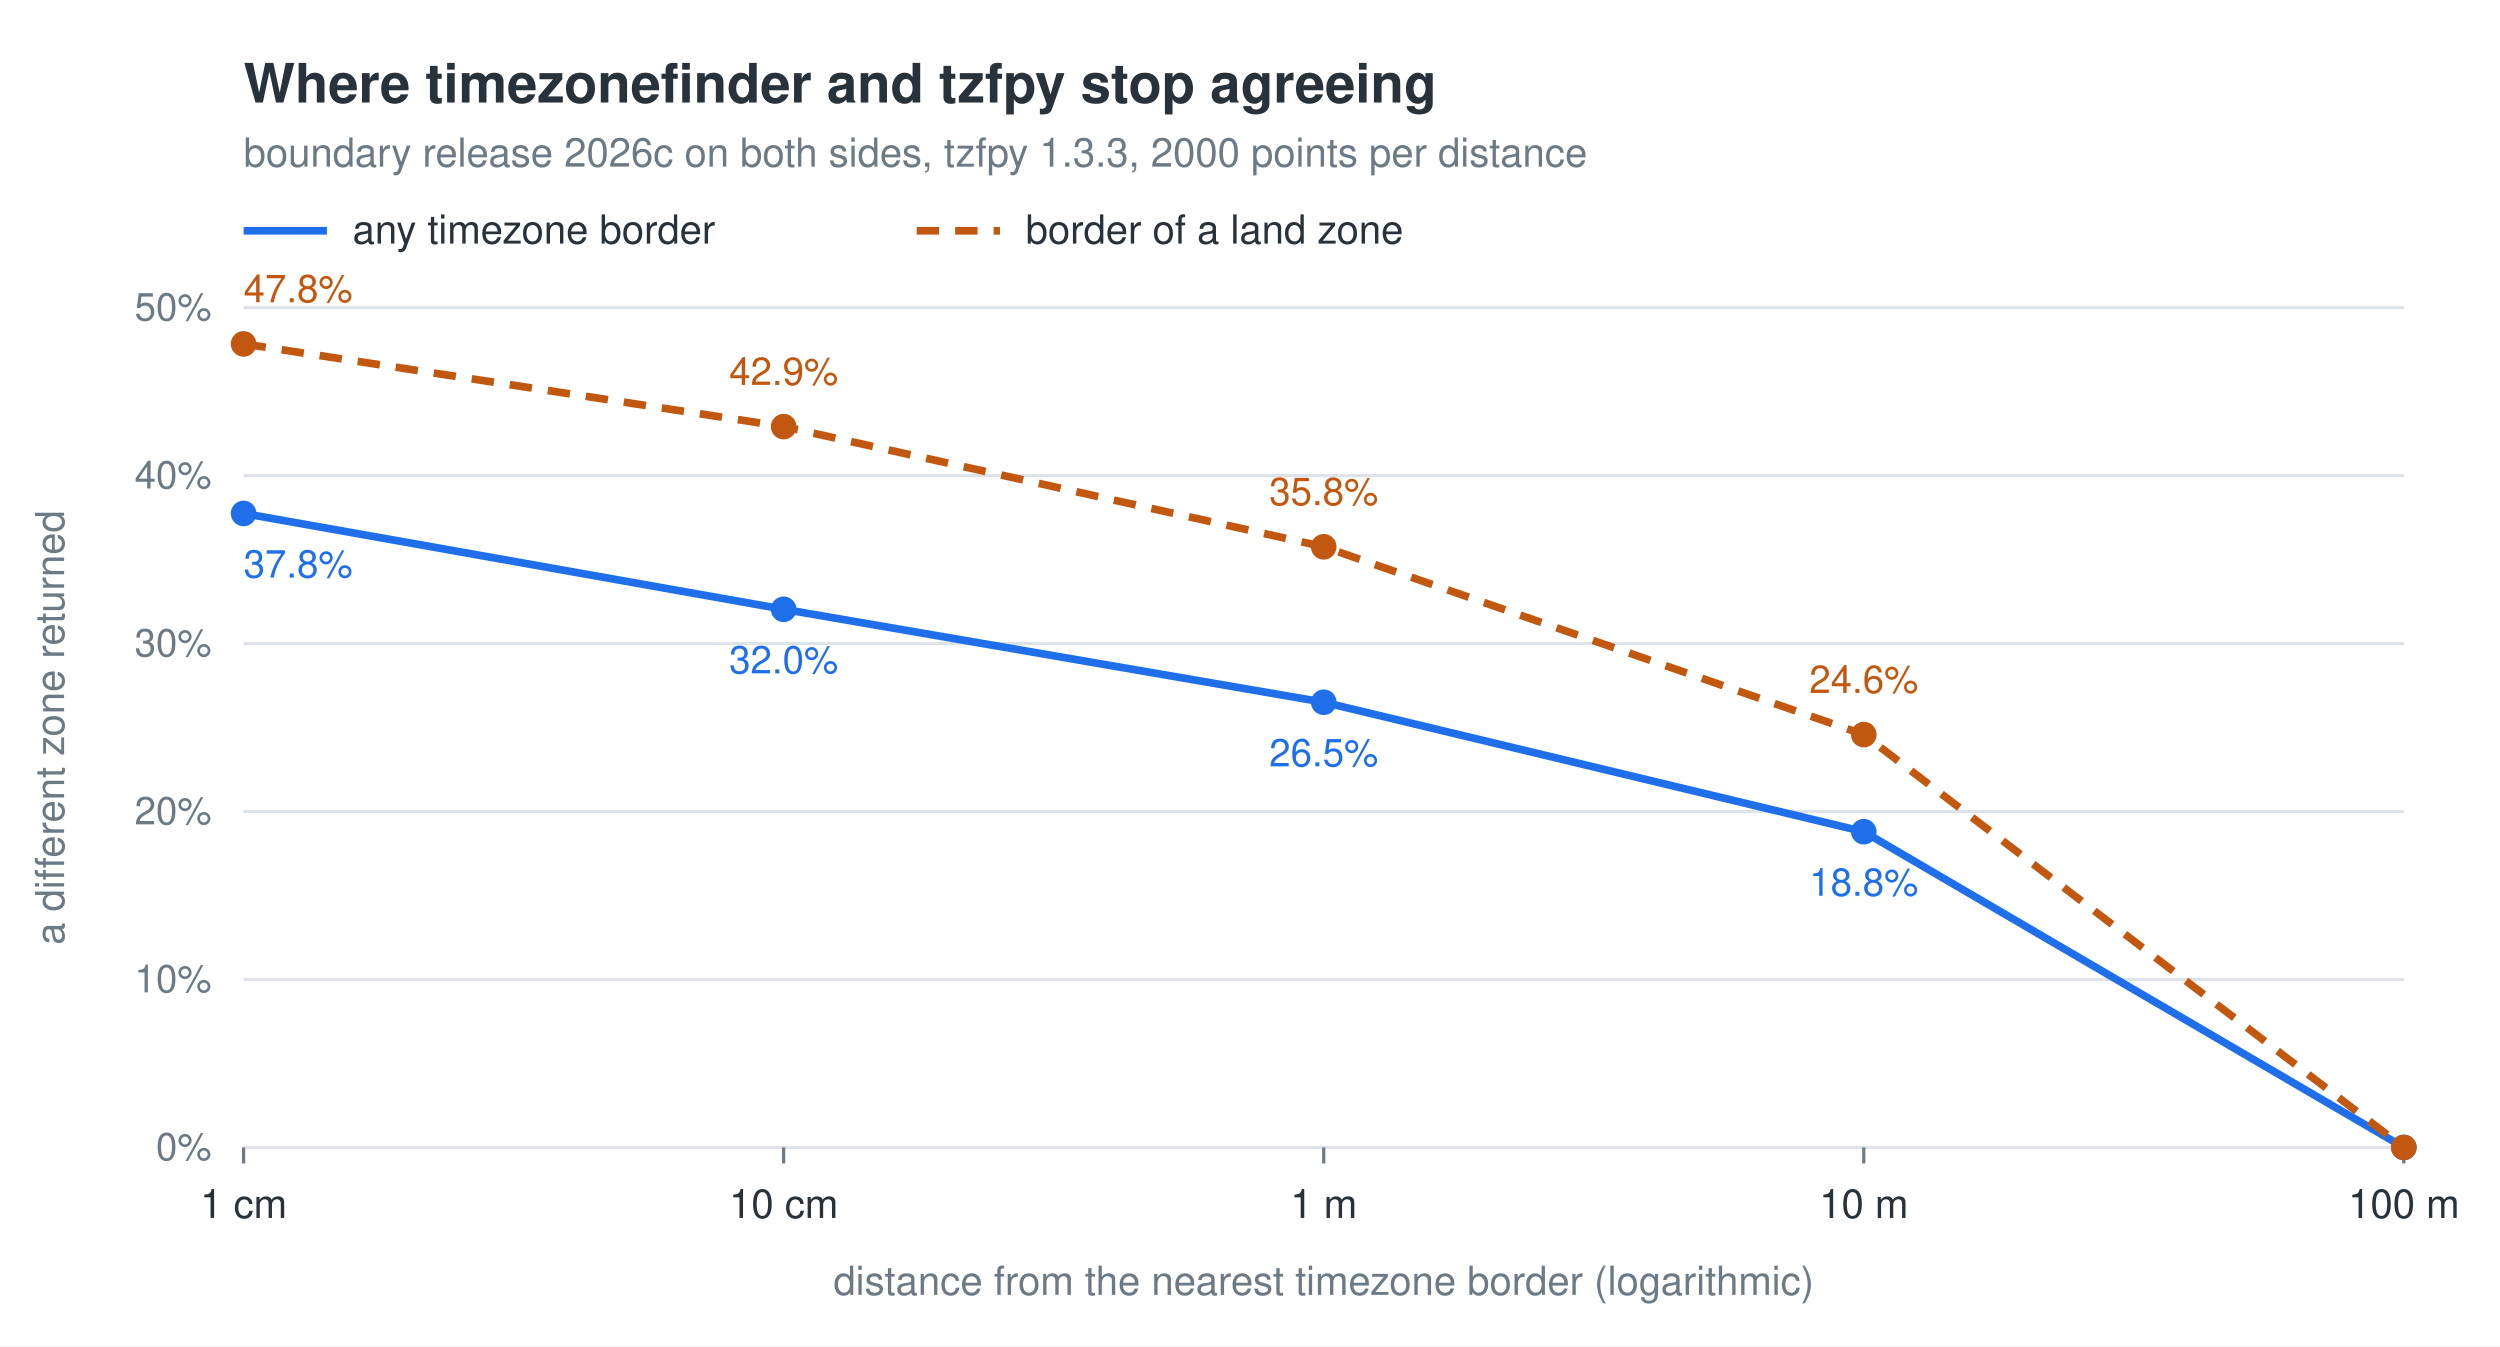
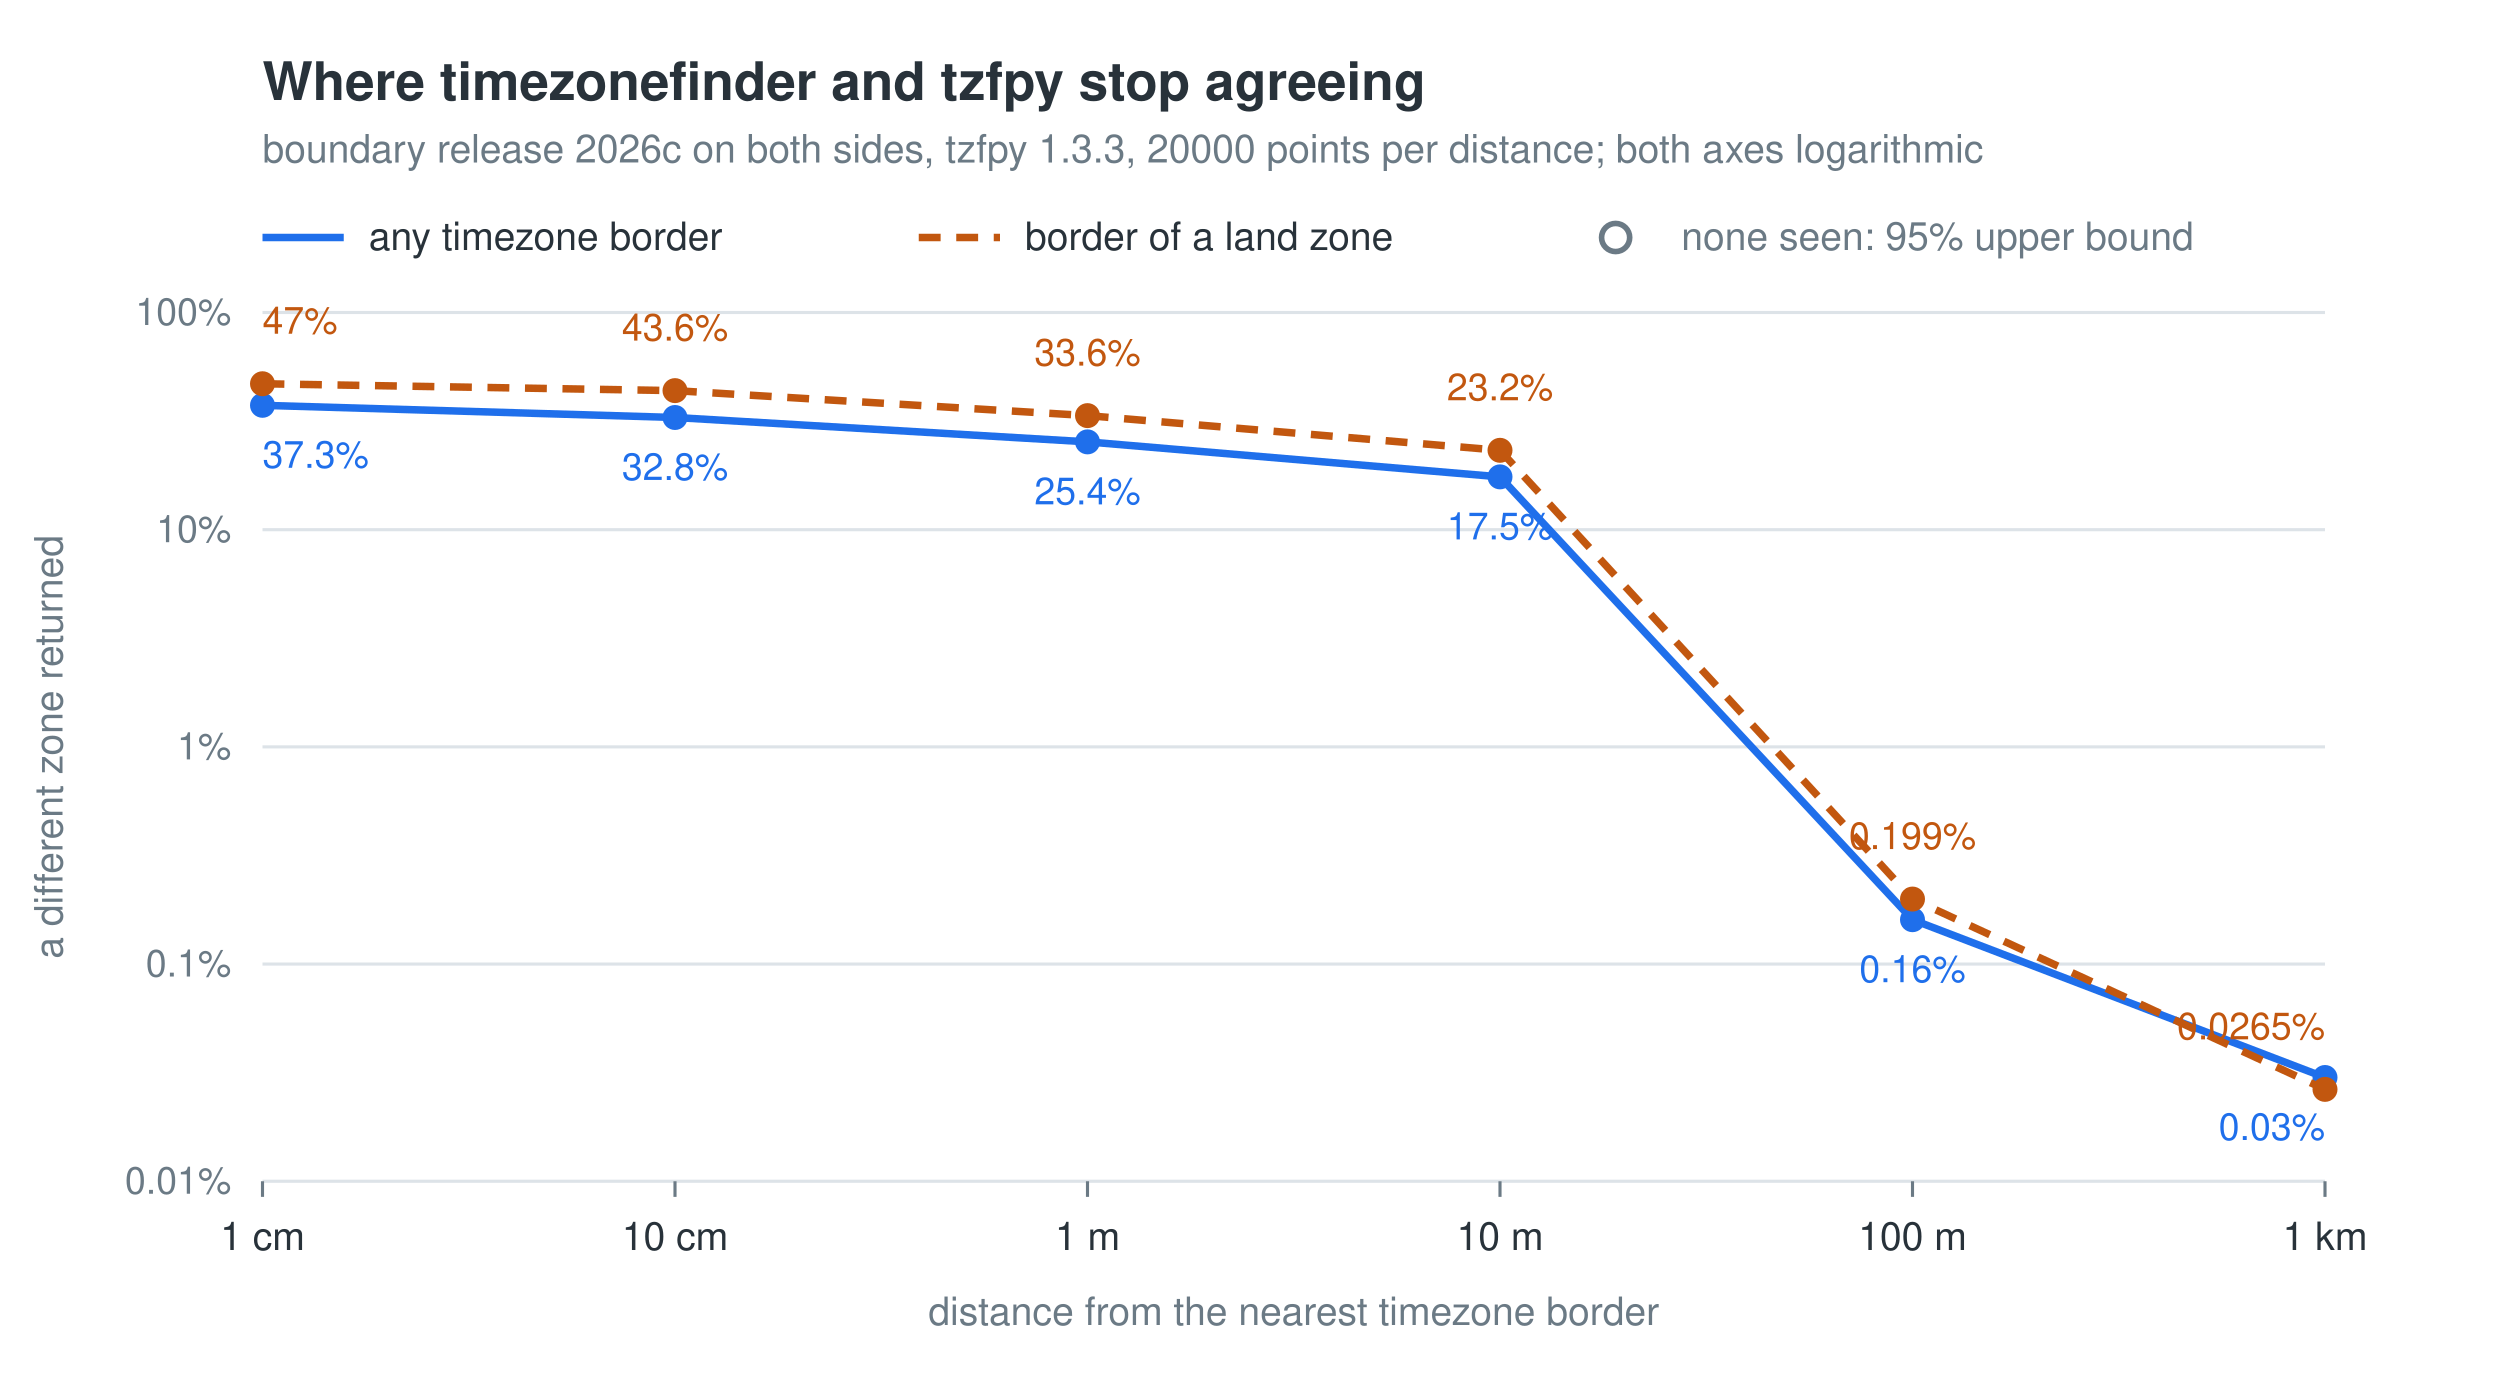
- <svg xmlns="http://www.w3.org/2000/svg" viewBox="0 0 780 420" width="780" height="420" font-family="Helvetica, Arial, sans-serif" role="img" aria-label="How often timezonefinder and tzfpy return a different zone, against distance from the nearest timezone border">
-   <rect width="780" height="420" fill="#ffffff" />
-   <text x="76" y="32" font-size="17" font-weight="600" fill="#28323a">Where timezonefinder and tzfpy stop agreeing</text>
-   <text x="76" y="52" font-size="12.5" fill="#6b7a85">boundary release 2026c on both sides, tzfpy 1.3.3, 2000 points per distance</text>
-   <line x1="76" y1="72" x2="102" y2="72" stroke="#1f6feb" stroke-width="2.4" />
-   <text x="110" y="76" font-size="12.5" fill="#28323a">any timezone border</text>
-   <line x1="286" y1="72" x2="312" y2="72" stroke="#c2570f" stroke-width="2.4" stroke-dasharray="7 5" />
-   <text x="320" y="76" font-size="12.5" fill="#28323a">border of a land zone</text>
-   <line x1="76" y1="358.0" x2="750" y2="358.0" stroke="#dde3e8" stroke-width="1" />
-   <text x="66" y="362.0" font-size="12" text-anchor="end" fill="#6b7a85">0%</text>
-   <line x1="76" y1="305.6" x2="750" y2="305.6" stroke="#dde3e8" stroke-width="1" />
-   <text x="66" y="309.6" font-size="12" text-anchor="end" fill="#6b7a85">10%</text>
-   <line x1="76" y1="253.2" x2="750" y2="253.2" stroke="#dde3e8" stroke-width="1" />
-   <text x="66" y="257.2" font-size="12" text-anchor="end" fill="#6b7a85">20%</text>
-   <line x1="76" y1="200.8" x2="750" y2="200.8" stroke="#dde3e8" stroke-width="1" />
-   <text x="66" y="204.8" font-size="12" text-anchor="end" fill="#6b7a85">30%</text>
-   <line x1="76" y1="148.4" x2="750" y2="148.4" stroke="#dde3e8" stroke-width="1" />
-   <text x="66" y="152.4" font-size="12" text-anchor="end" fill="#6b7a85">40%</text>
-   <line x1="76" y1="96.0" x2="750" y2="96.0" stroke="#dde3e8" stroke-width="1" />
-   <text x="66" y="100.0" font-size="12" text-anchor="end" fill="#6b7a85">50%</text>
-   <line x1="76.0" y1="358.0" x2="76.0" y2="363.0" stroke="#6b7a85" stroke-width="1" />
-   <text x="76.0" y="380.0" font-size="12.5" text-anchor="middle" fill="#28323a">1 cm</text>
-   <line x1="244.5" y1="358.0" x2="244.5" y2="363.0" stroke="#6b7a85" stroke-width="1" />
-   <text x="244.5" y="380.0" font-size="12.5" text-anchor="middle" fill="#28323a">10 cm</text>
-   <line x1="413.0" y1="358.0" x2="413.0" y2="363.0" stroke="#6b7a85" stroke-width="1" />
-   <text x="413.0" y="380.0" font-size="12.5" text-anchor="middle" fill="#28323a">1 m</text>
-   <line x1="581.5" y1="358.0" x2="581.5" y2="363.0" stroke="#6b7a85" stroke-width="1" />
-   <text x="581.5" y="380.0" font-size="12.5" text-anchor="middle" fill="#28323a">10 m</text>
-   <line x1="750.0" y1="358.0" x2="750.0" y2="363.0" stroke="#6b7a85" stroke-width="1" />
-   <text x="750.0" y="380.0" font-size="12.5" text-anchor="middle" fill="#28323a">100 m</text>
-   <polyline points="76.0,160.2 244.5,190.1 413.0,219.1 581.5,259.5 750.0,358.0" fill="none" stroke="#1f6feb" stroke-width="2.4" stroke-linejoin="round" />
-   <circle cx="76.0" cy="160.2" r="4" fill="#1f6feb" />
-   <text x="76.0" y="180.2" font-size="12" text-anchor="start" fill="#1f6feb">37.8%</text>
-   <circle cx="244.5" cy="190.1" r="4" fill="#1f6feb" />
-   <text x="244.5" y="210.1" font-size="12" text-anchor="middle" fill="#1f6feb">32.0%</text>
-   <circle cx="413.0" cy="219.1" r="4" fill="#1f6feb" />
-   <text x="413.0" y="239.1" font-size="12" text-anchor="middle" fill="#1f6feb">26.5%</text>
-   <circle cx="581.5" cy="259.5" r="4" fill="#1f6feb" />
-   <text x="581.5" y="279.5" font-size="12" text-anchor="middle" fill="#1f6feb">18.8%</text>
-   <circle cx="750.0" cy="358.0" r="4" fill="#1f6feb" />
-   <polyline points="76.0,107.3 244.5,133.1 413.0,170.6 581.5,229.2 750.0,358.0" fill="none" stroke="#c2570f" stroke-width="2.4" stroke-linejoin="round" stroke-dasharray="7 5" />
-   <circle cx="76.0" cy="107.3" r="4" fill="#c2570f" />
-   <text x="76.0" y="94.3" font-size="12" text-anchor="start" fill="#c2570f">47.8%</text>
-   <circle cx="244.5" cy="133.1" r="4" fill="#c2570f" />
-   <text x="244.5" y="120.1" font-size="12" text-anchor="middle" fill="#c2570f">42.9%</text>
-   <circle cx="413.0" cy="170.6" r="4" fill="#c2570f" />
-   <text x="413.0" y="157.6" font-size="12" text-anchor="middle" fill="#c2570f">35.8%</text>
-   <circle cx="581.5" cy="229.2" r="4" fill="#c2570f" />
-   <text x="581.5" y="216.2" font-size="12" text-anchor="middle" fill="#c2570f">24.6%</text>
-   <circle cx="750.0" cy="358.0" r="4" fill="#c2570f" />
-   <text x="413" y="404.0" font-size="12.5" text-anchor="middle" fill="#6b7a85">distance from the nearest timezone border (logarithmic)</text>
-   <text x="20" y="227" font-size="12.5" text-anchor="middle" fill="#6b7a85" transform="rotate(-90 20 227)">a different zone returned</text>
+ <svg xmlns="http://www.w3.org/2000/svg" viewBox="0 0 800 440" width="800" height="440" font-family="Helvetica, Arial, sans-serif" role="img" aria-label="How often timezonefinder and tzfpy return a different zone, against distance from the nearest timezone border">
+   <rect width="800" height="440" fill="#ffffff" />
+   <text x="84" y="32" font-size="17" font-weight="600" fill="#28323a">Where timezonefinder and tzfpy stop agreeing</text>
+   <text x="84" y="52" font-size="12.5" fill="#6b7a85">boundary release 2026c on both sides, tzfpy 1.3.3, 20000 points per distance; both axes logarithmic</text>
+   <line x1="84" y1="76" x2="110" y2="76" stroke="#1f6feb" stroke-width="2.4" />
+   <text x="118" y="80" font-size="12.5" fill="#28323a">any timezone border</text>
+   <line x1="294" y1="76" x2="320" y2="76" stroke="#c2570f" stroke-width="2.4" stroke-dasharray="7 5" />
+   <text x="328" y="80" font-size="12.5" fill="#28323a">border of a land zone</text>
+   <circle cx="517" cy="76" r="4.5" fill="#ffffff" stroke="#6b7a85" stroke-width="1.8" />
+   <text x="538" y="80" font-size="12.5" fill="#6b7a85">none seen: 95% upper bound</text>
+   <line x1="84" y1="378.0" x2="744" y2="378.0" stroke="#dde3e8" stroke-width="1" />
+   <text x="74" y="382.0" font-size="12" text-anchor="end" fill="#6b7a85">0.01%</text>
+   <line x1="84" y1="308.5" x2="744" y2="308.5" stroke="#dde3e8" stroke-width="1" />
+   <text x="74" y="312.5" font-size="12" text-anchor="end" fill="#6b7a85">0.1%</text>
+   <line x1="84" y1="239.0" x2="744" y2="239.0" stroke="#dde3e8" stroke-width="1" />
+   <text x="74" y="243.0" font-size="12" text-anchor="end" fill="#6b7a85">1%</text>
+   <line x1="84" y1="169.5" x2="744" y2="169.5" stroke="#dde3e8" stroke-width="1" />
+   <text x="74" y="173.5" font-size="12" text-anchor="end" fill="#6b7a85">10%</text>
+   <line x1="84" y1="100.0" x2="744" y2="100.0" stroke="#dde3e8" stroke-width="1" />
+   <text x="74" y="104.0" font-size="12" text-anchor="end" fill="#6b7a85">100%</text>
+   <line x1="84.0" y1="378.0" x2="84.0" y2="383.0" stroke="#6b7a85" stroke-width="1" />
+   <text x="84.0" y="400.0" font-size="12.5" text-anchor="middle" fill="#28323a">1 cm</text>
+   <line x1="216.0" y1="378.0" x2="216.0" y2="383.0" stroke="#6b7a85" stroke-width="1" />
+   <text x="216.0" y="400.0" font-size="12.5" text-anchor="middle" fill="#28323a">10 cm</text>
+   <line x1="348.0" y1="378.0" x2="348.0" y2="383.0" stroke="#6b7a85" stroke-width="1" />
+   <text x="348.0" y="400.0" font-size="12.5" text-anchor="middle" fill="#28323a">1 m</text>
+   <line x1="480.0" y1="378.0" x2="480.0" y2="383.0" stroke="#6b7a85" stroke-width="1" />
+   <text x="480.0" y="400.0" font-size="12.5" text-anchor="middle" fill="#28323a">10 m</text>
+   <line x1="612.0" y1="378.0" x2="612.0" y2="383.0" stroke="#6b7a85" stroke-width="1" />
+   <text x="612.0" y="400.0" font-size="12.5" text-anchor="middle" fill="#28323a">100 m</text>
+   <line x1="744.0" y1="378.0" x2="744.0" y2="383.0" stroke="#6b7a85" stroke-width="1" />
+   <text x="744.0" y="400.0" font-size="12.5" text-anchor="middle" fill="#28323a">1 km</text>
+   <polyline points="84.0,129.7 216.0,133.6 348.0,141.4 480.0,152.6 612.0,294.3 744.0,344.8" fill="none" stroke="#1f6feb" stroke-width="2.4" stroke-linejoin="round" />
+   <circle cx="84.0" cy="129.7" r="4" fill="#1f6feb" />
+   <text x="84.0" y="149.7" font-size="12" text-anchor="start" fill="#1f6feb">37.3%</text>
+   <circle cx="216.0" cy="133.6" r="4" fill="#1f6feb" />
+   <text x="216.0" y="153.6" font-size="12" text-anchor="middle" fill="#1f6feb">32.8%</text>
+   <circle cx="348.0" cy="141.4" r="4" fill="#1f6feb" />
+   <text x="348.0" y="161.4" font-size="12" text-anchor="middle" fill="#1f6feb">25.4%</text>
+   <circle cx="480.0" cy="152.6" r="4" fill="#1f6feb" />
+   <text x="480.0" y="172.6" font-size="12" text-anchor="middle" fill="#1f6feb">17.5%</text>
+   <circle cx="612.0" cy="294.3" r="4" fill="#1f6feb" />
+   <text x="612.0" y="314.3" font-size="12" text-anchor="middle" fill="#1f6feb">0.16%</text>
+   <circle cx="744.0" cy="344.8" r="4" fill="#1f6feb" />
+   <text x="744.0" y="364.8" font-size="12" text-anchor="end" fill="#1f6feb">0.03%</text>
+   <polyline points="84.0,122.8 216.0,125.0 348.0,133.0 480.0,144.1 612.0,287.7 744.0,348.6" fill="none" stroke="#c2570f" stroke-width="2.4" stroke-linejoin="round" stroke-dasharray="7 5" />
+   <circle cx="84.0" cy="122.8" r="4" fill="#c2570f" />
+   <text x="84.0" y="106.8" font-size="12" text-anchor="start" fill="#c2570f">47%</text>
+   <circle cx="216.0" cy="125.0" r="4" fill="#c2570f" />
+   <text x="216.0" y="109.0" font-size="12" text-anchor="middle" fill="#c2570f">43.6%</text>
+   <circle cx="348.0" cy="133.0" r="4" fill="#c2570f" />
+   <text x="348.0" y="117.0" font-size="12" text-anchor="middle" fill="#c2570f">33.6%</text>
+   <circle cx="480.0" cy="144.1" r="4" fill="#c2570f" />
+   <text x="480.0" y="128.1" font-size="12" text-anchor="middle" fill="#c2570f">23.2%</text>
+   <circle cx="612.0" cy="287.7" r="4" fill="#c2570f" />
+   <text x="612.0" y="271.7" font-size="12" text-anchor="middle" fill="#c2570f">0.199%</text>
+   <circle cx="744.0" cy="348.6" r="4" fill="#c2570f" />
+   <text x="744.0" y="332.6" font-size="12" text-anchor="end" fill="#c2570f">0.0265%</text>
+   <text x="414" y="424.0" font-size="12.5" text-anchor="middle" fill="#6b7a85">distance from the nearest timezone border</text>
+   <text x="20" y="239" font-size="12.5" text-anchor="middle" fill="#6b7a85" transform="rotate(-90 20 239)">a different zone returned</text>
</svg>
